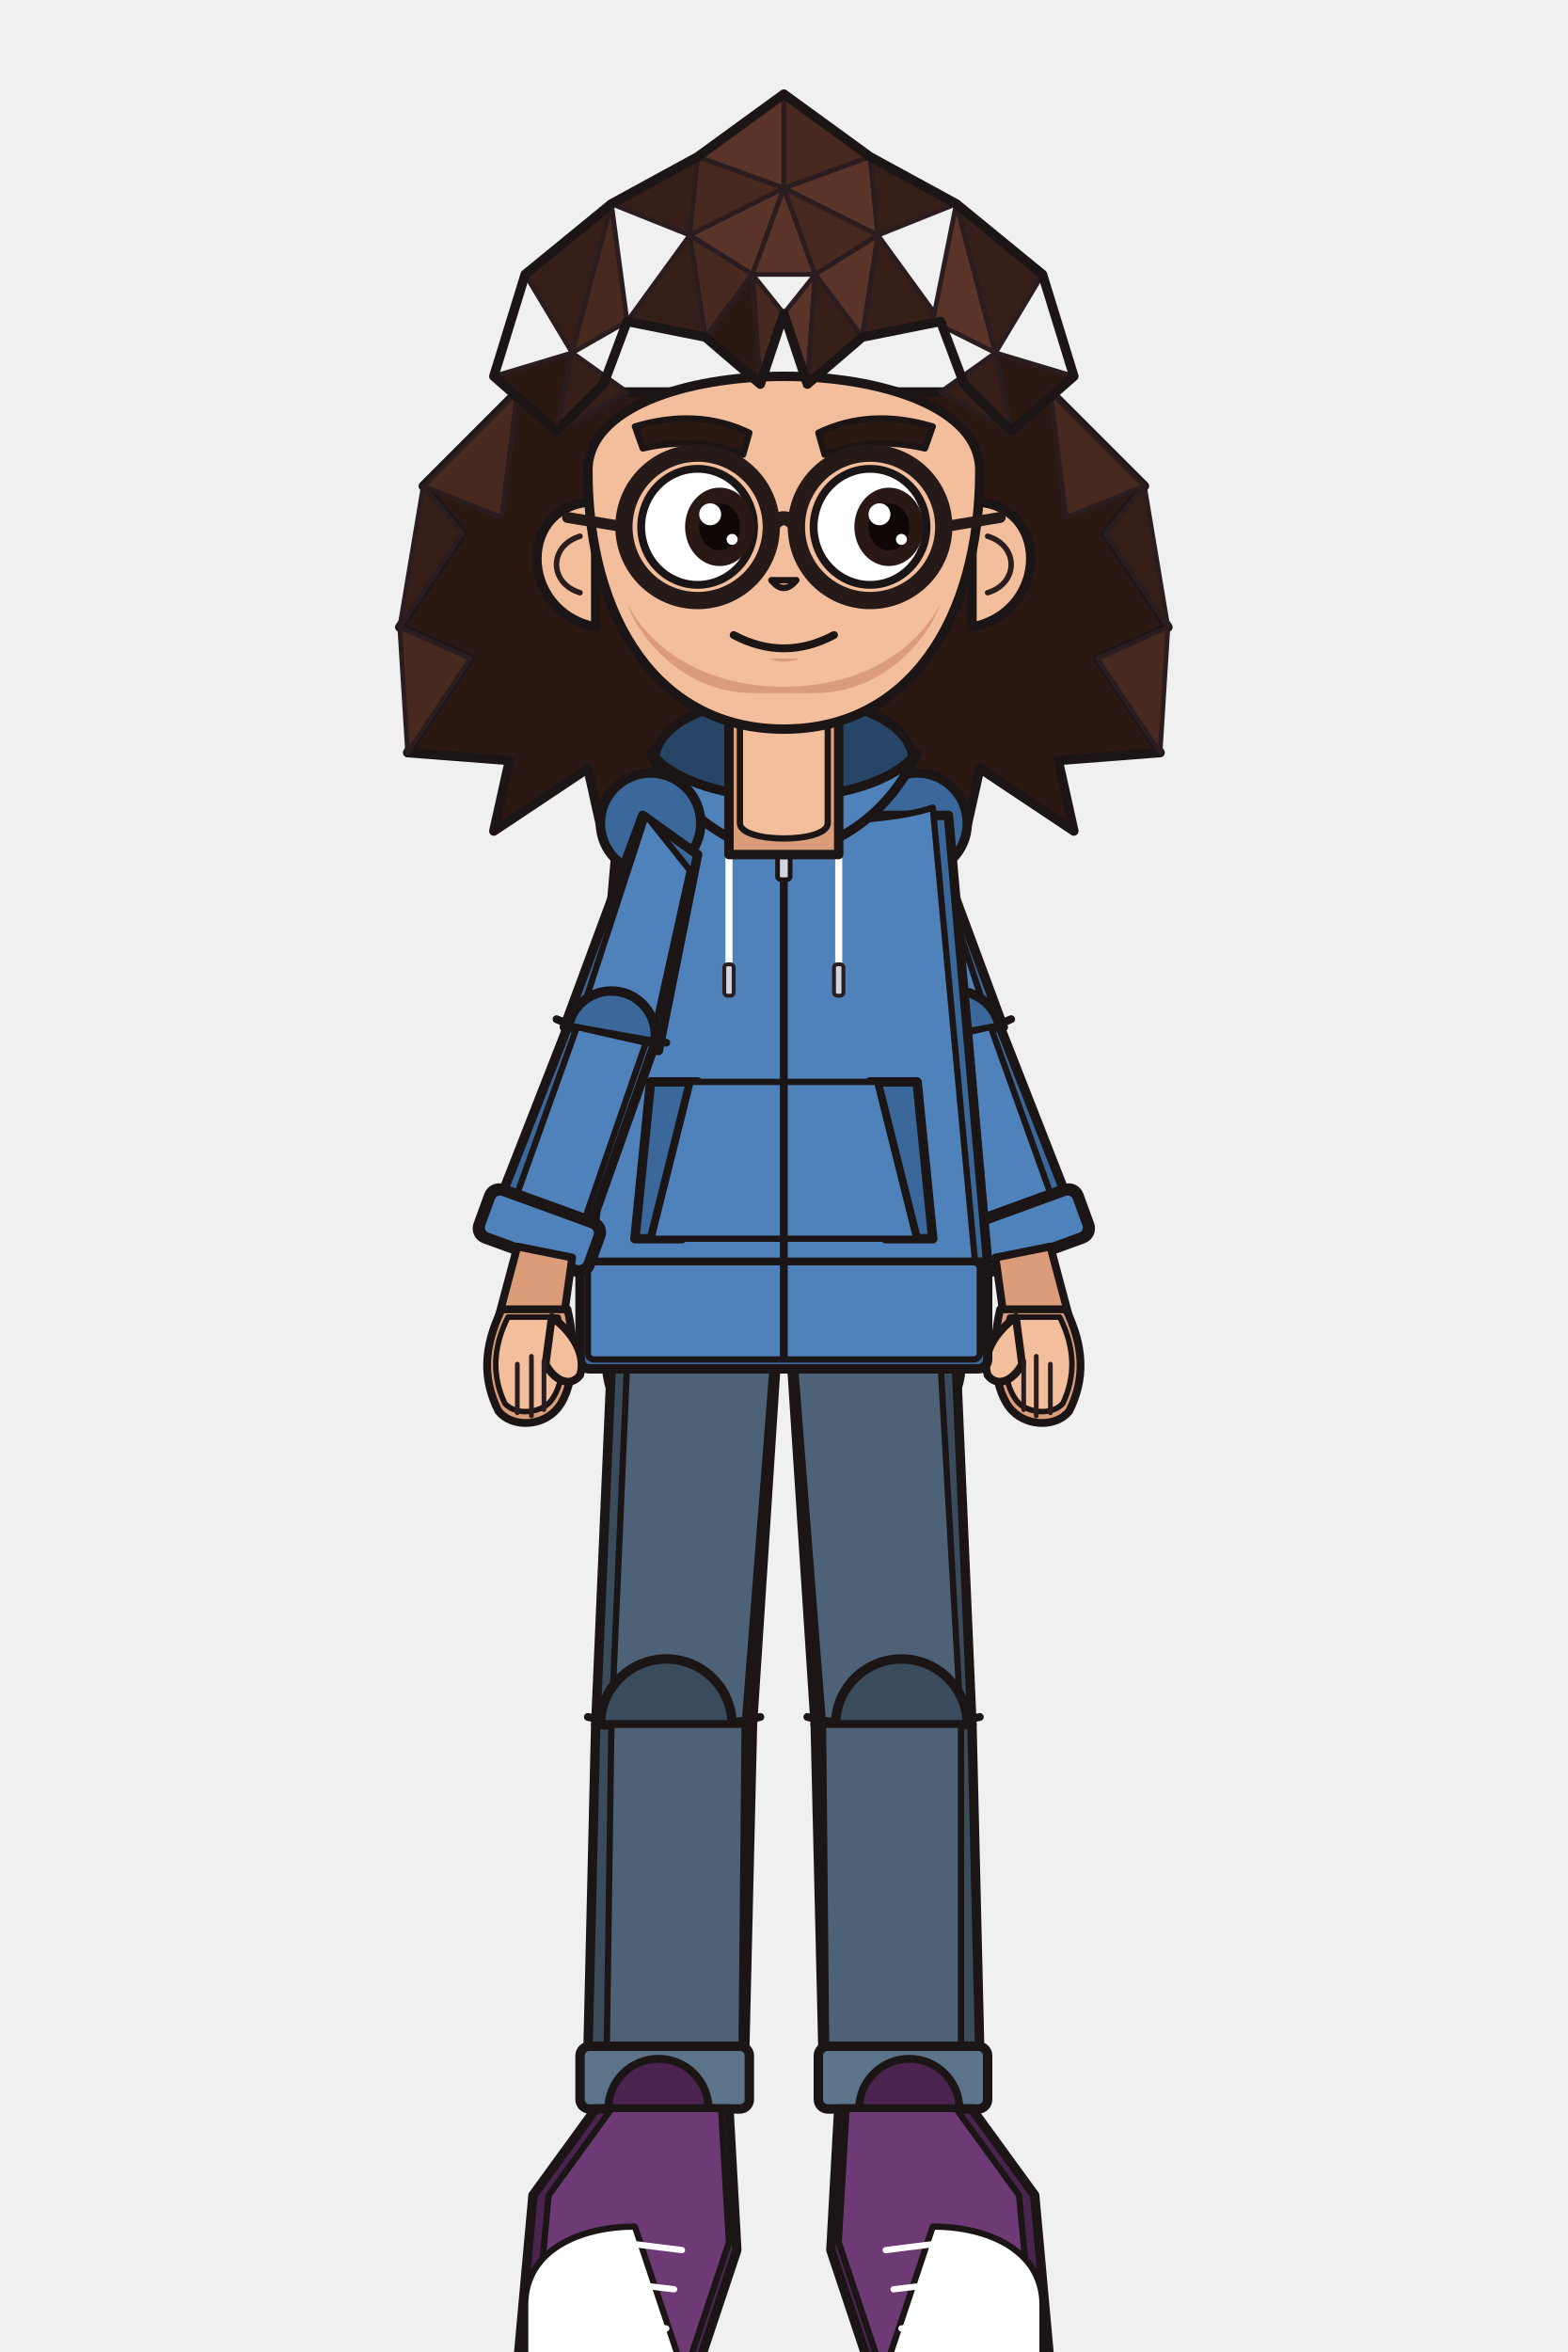
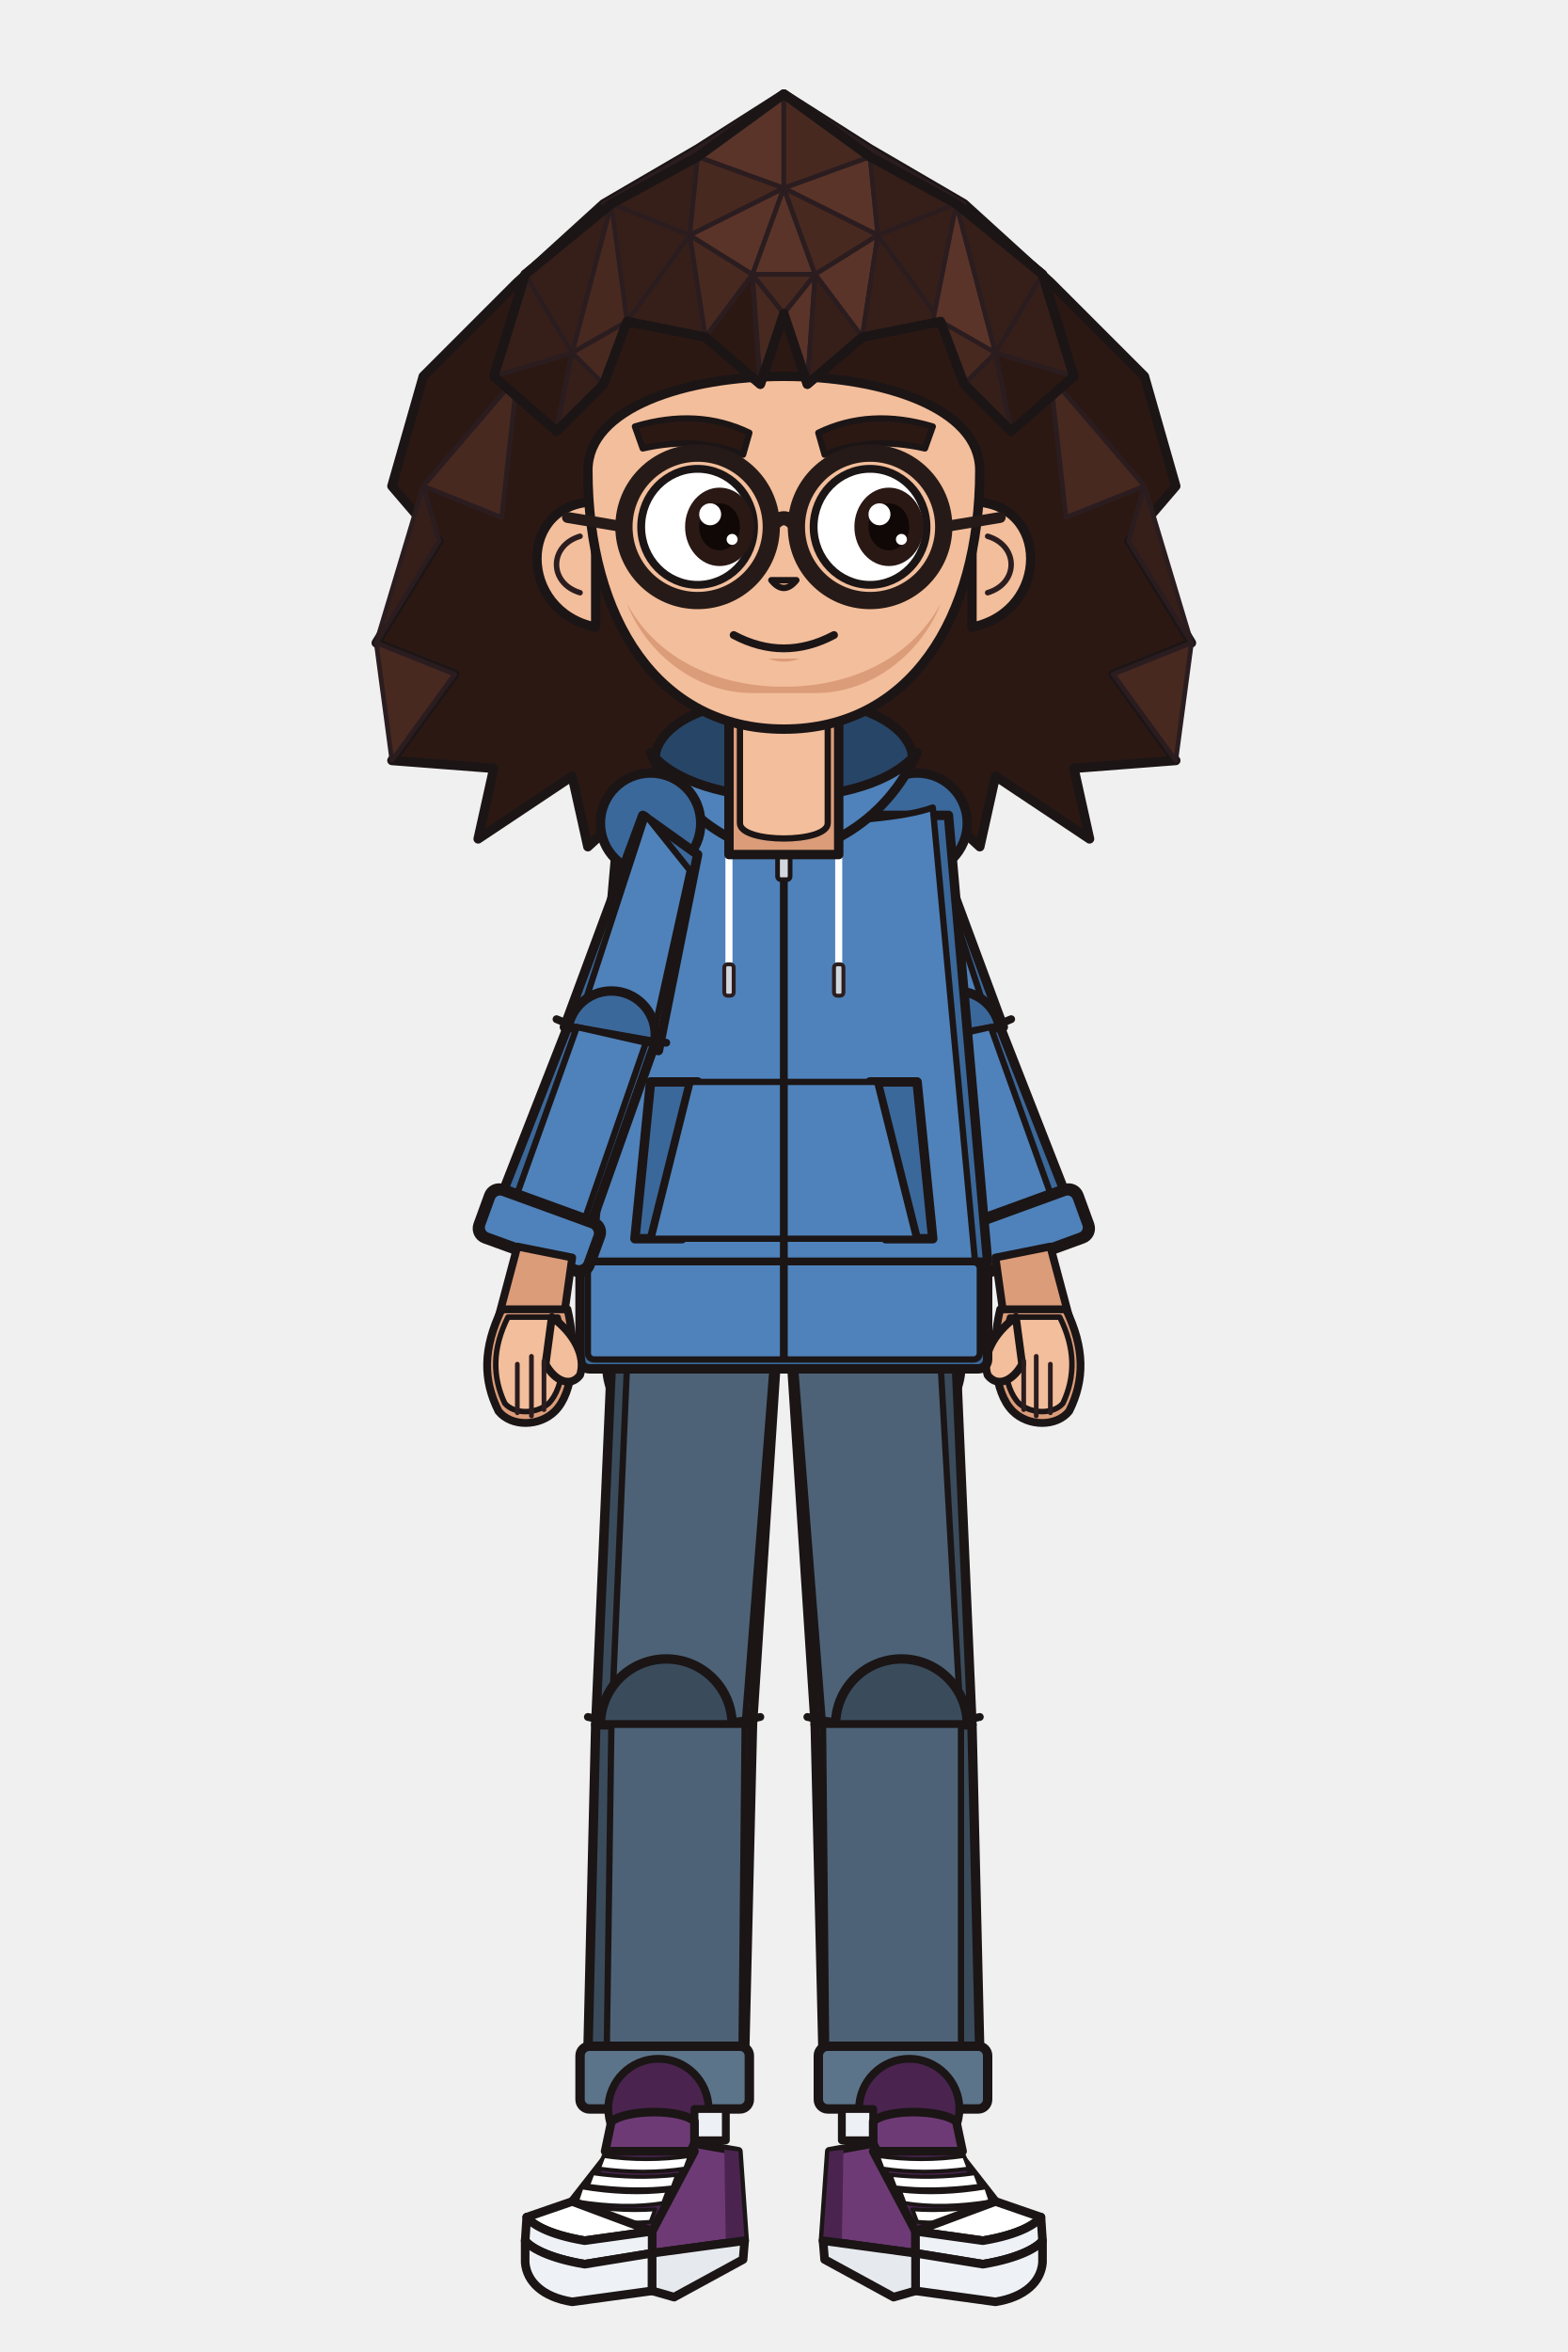
<svg xmlns="http://www.w3.org/2000/svg" viewBox="0 0 1000 1500" width="1000" height="1500">
  <rect width="1000" height="1500" fill="none" />
  <g id="character_root">
    <g id="fk_head_back" transform="rotate(0.0, 500, 500)">
      <g id="layer_head_back">
-         <path fill="#2c1813" stroke="#1b1516" stroke-width="6" stroke-linecap="round" stroke-linejoin="round" d="M330 250 L270 310 L295 340 L255 400 L300 420 L260 480 L325 485 L315 530 L375 490 L385 535 L440 480 L500 505 L560 480 L615 535 L625 490 L685 530 L675 485 L740 480 L700 420 L745 400 L705 340 L730 310 L670 250 Z" />
-         <polygon points="330,250 270,310 320,330" fill="#482920" stroke="#2b1d1f" stroke-width="3" stroke-linejoin="round" />
-         <polygon points="270,310 295,340 255,400" fill="#361f19" stroke="#2b1d1f" stroke-width="3" stroke-linejoin="round" />
-         <polygon points="255,400 300,420 260,480" fill="#482920" stroke="#2b1d1f" stroke-width="3" stroke-linejoin="round" />
-         <polygon points="670,250 730,310 680,330" fill="#482920" stroke="#2b1d1f" stroke-width="3" stroke-linejoin="round" />
-         <polygon points="730,310 705,340 745,400" fill="#361f19" stroke="#2b1d1f" stroke-width="3" stroke-linejoin="round" />
-         <polygon points="745,400 700,420 740,480" fill="#482920" stroke="#2b1d1f" stroke-width="3" stroke-linejoin="round" />
+         <path fill="#2c1813" stroke="#1b1516" stroke-width="6" stroke-linecap="round" stroke-linejoin="round" d="M500 60 L445 95 L385 130 L330 180 L270 240 L250 310 L280 345 L240 410 L290 430 L250 485 L315 490 L305 535 L365 495 L375 540 L435 485 L500 510 L565 485 L625 540 L635 495 L695 535 L685 490 L750 485 L710 430 L760 410 L720 345 L750 310 L730 240 L670 180 L615 130 L555 95 Z" />
+         <polygon points="330,240 270,310 320,330" fill="#482920" stroke="#2b1d1f" stroke-width="3" stroke-linejoin="round" />
+         <polygon points="270,310 280,345 240,410" fill="#361f19" stroke="#2b1d1f" stroke-width="3" stroke-linejoin="round" />
+         <polygon points="240,410 290,430 250,485" fill="#482920" stroke="#2b1d1f" stroke-width="3" stroke-linejoin="round" />
+         <polygon points="670,240 730,310 680,330" fill="#482920" stroke="#2b1d1f" stroke-width="3" stroke-linejoin="round" />
+         <polygon points="730,310 720,345 760,410" fill="#361f19" stroke="#2b1d1f" stroke-width="3" stroke-linejoin="round" />
+         <polygon points="760,410 710,430 750,485" fill="#482920" stroke="#2b1d1f" stroke-width="3" stroke-linejoin="round" />
+         <polygon points="500,60 445,95 500,150" fill="#482920" stroke="#2b1d1f" stroke-width="3" stroke-linejoin="round" />
+         <polygon points="500,60 500,150 555,95" fill="#5b3429" stroke="#2b1d1f" stroke-width="3" stroke-linejoin="round" />
+         <polygon points="445,95 385,130 440,175" fill="#361f19" stroke="#2b1d1f" stroke-width="3" stroke-linejoin="round" />
+         <polygon points="445,95 440,175 500,150" fill="#482920" stroke="#2b1d1f" stroke-width="3" stroke-linejoin="round" />
+         <polygon points="555,95 500,150 560,175" fill="#482920" stroke="#2b1d1f" stroke-width="3" stroke-linejoin="round" />
+         <polygon points="555,95 615,130 560,175" fill="#361f19" stroke="#2b1d1f" stroke-width="3" stroke-linejoin="round" />
      </g>
    </g>
    <g id="fk_leg_r" transform="rotate(0.0, 565, 870)">
      <g id="layer_leg_upper_right">
        <circle cx="565" cy="870" r="48" fill="#3a4c5c" stroke="#1b1516" stroke-width="6" />
        <path fill="#3a4c5c" stroke="#1b1516" stroke-width="6" stroke-linecap="round" stroke-linejoin="round" d="M505 870 L520 1100 L620 1100 L610 870 Z" />
        <path fill="#4d6276" stroke="#1b1516" stroke-width="4" stroke-linecap="round" stroke-linejoin="round" d="M507 870 L525 1100 L613 1100 L600 870 Z" />
        <path fill="#3a4c5c" stroke="#1b1516" stroke-width="5" stroke-linecap="round" d="M515 1095 Q570 1108 625 1095" />
      </g>
      <g id="fk_leg_lower_r" transform="rotate(0.0, 575, 1100)">
        <g id="layer_leg_lower_right">
          <circle cx="575" cy="1100" r="42" fill="#3a4c5c" stroke="#1b1516" stroke-width="6" />
          <path fill="#3a4c5c" stroke="#1b1516" stroke-width="6" stroke-linecap="round" stroke-linejoin="round" d="M520 1100 L525 1310 L625 1310 L620 1100 Z" />
          <path fill="#4d6276" stroke="#1b1516" stroke-width="4" stroke-linecap="round" stroke-linejoin="round" d="M525 1100 L527 1310 L613 1310 L613 1100 Z" />
          <rect x="522" y="1305" width="108" height="40" rx="6" fill="#5c7489" stroke="#1b1516" stroke-width="6" />
        </g>
        <g id="fk_shoe_r" transform="rotate(0.0, 580, 1345)">
          <g id="layer_shoe_right">
            <circle cx="580" cy="1345" r="32" fill="#4a244f" stroke="#1b1516" stroke-width="5" />
-             <path fill="#4a244f" stroke="#1b1516" stroke-width="6" stroke-linecap="round" stroke-linejoin="round" d="M660 1400 L620 1345 L535 1345 L530 1435 L555 1510 L670 1510 Z" />
-             <path fill="#6e3a75" stroke="#1b1516" stroke-width="4" stroke-linecap="round" stroke-linejoin="round" d="M650 1400 L610 1345 L540 1345 L535 1430 L560 1505 L660 1505 Z" />
-             <path fill="#ffffff" stroke="#1b1516" stroke-width="4" stroke-linecap="round" stroke-linejoin="round" d="M665 1510 L665 1470 C665 1435 630 1420 595 1420 L565 1510 Z" />
-             <line x1="605" y1="1430" x2="565" y2="1435" stroke="#ffffff" stroke-width="4" stroke-linecap="round" />
-             <line x1="612" y1="1455" x2="570" y2="1460" stroke="#ffffff" stroke-width="4" stroke-linecap="round" />
-             <line x1="622" y1="1480" x2="575" y2="1485" stroke="#ffffff" stroke-width="4" stroke-linecap="round" />
-             <path fill="#eef1f5" stroke="#1b1516" stroke-width="6" stroke-linecap="round" stroke-linejoin="round" d="M675 1505 L550 1505 C540 1505 535 1520 540 1540 L675 1540 C685 1540 685 1505 675 1505 Z" />
+             <path fill="#edf0f5" stroke="#1b1516" stroke-width="5" stroke-linecap="round" stroke-linejoin="round" d="M557 1345 L537 1345 L537 1365 L557 1365 Z" />
+             <path fill="#6e3a75" stroke="#1b1516" stroke-width="5.5" stroke-linecap="round" stroke-linejoin="round" d="M610 1353 C600 1345 565 1345 557 1353 L557 1372 L614 1372 Z" />
+             <path fill="#6e3a75" stroke="#1b1516" stroke-width="5.5" stroke-linecap="round" stroke-linejoin="round" d="M557 1367 L529 1372 L525 1429 L584 1437 L584 1423 Z" />
+             <path fill="#4a244f" d="M538 1371 L529 1372 L525 1429 L537 1432 Z" />
+             <path fill="#4a244f" stroke="#1b1516" stroke-width="5.5" stroke-linecap="round" stroke-linejoin="round" d="M610 1372 L557 1372 L584 1423 L635 1404 Z" />
+             <path fill="#ffffff" stroke="#1b1516" stroke-width="2.5" stroke-linejoin="round" d="M615 1375 Q588 1379 560 1375 L563 1383 Q589 1387 618 1383 Z" />
+             <path fill="#ffffff" stroke="#1b1516" stroke-width="2.5" stroke-linejoin="round" d="M622 1386 Q594 1390 568 1387 L571 1395 Q595 1398 625 1394 Z" />
+             <path fill="#ffffff" stroke="#1b1516" stroke-width="2.5" stroke-linejoin="round" d="M629 1395 Q600 1400 574 1397 L577 1405 Q601 1409 632 1404 Z" />
+             <path fill="#ffffff" stroke="#1b1516" stroke-width="2.5" stroke-linejoin="round" d="M636 1405 Q608 1411 582 1409 L585 1417 Q609 1419 639 1413 Z" />
+             <path fill="#ffffff" stroke="#1b1516" stroke-width="5.5" stroke-linecap="round" stroke-linejoin="round" d="M635 1404 L584 1423 L627 1429 C651 1425 661 1418 664 1414 Z" />
+             <path fill="#eef2f6" stroke="#1b1516" stroke-width="5.5" stroke-linecap="round" stroke-linejoin="round" d="M664 1414 C661 1418 651 1425 627 1429 L584 1423 L584 1437 L627 1444 C651 1440 662 1433 665 1429 Z" />
+             <path fill="#eef1f5" stroke="#1b1516" stroke-width="5.5" stroke-linecap="round" stroke-linejoin="round" d="M665 1429 C662 1433 651 1440 627 1444 L584 1437 L584 1461 L635 1468 C654 1465 664 1455 665 1443 Z" />
+             <path fill="#e6eaef" stroke="#1b1516" stroke-width="5.5" stroke-linecap="round" stroke-linejoin="round" d="M584 1437 L525 1429 L526 1441 L570 1465 L584 1461 Z" />
+             <line x1="584" y1="1437" x2="584" y2="1461" stroke="#1b1516" stroke-width="4.5" stroke-linecap="round" />
          </g>
        </g>
      </g>
    </g>
    <g id="fk_leg_l" transform="rotate(0.0, 435, 870)">
      <g id="layer_leg_upper_left">
        <circle cx="435" cy="870" r="48" fill="#3a4c5c" stroke="#1b1516" stroke-width="6" />
        <path fill="#3a4c5c" stroke="#1b1516" stroke-width="6" stroke-linecap="round" stroke-linejoin="round" d="M390 870 L380 1100 L480 1100 L495 870 Z" />
        <path fill="#4d6276" stroke="#1b1516" stroke-width="4" stroke-linecap="round" stroke-linejoin="round" d="M400 870 L390 1100 L475 1100 L493 870 Z" />
        <path fill="#3a4c5c" stroke="#1b1516" stroke-width="5" stroke-linecap="round" d="M375 1095 Q430 1108 485 1095" />
      </g>
      <g id="fk_leg_lower_l" transform="rotate(0.0, 425, 1100)">
        <g id="layer_leg_lower_left">
          <circle cx="425" cy="1100" r="42" fill="#3a4c5c" stroke="#1b1516" stroke-width="6" />
          <path fill="#3a4c5c" stroke="#1b1516" stroke-width="6" stroke-linecap="round" stroke-linejoin="round" d="M380 1100 L375 1310 L475 1310 L480 1100 Z" />
          <path fill="#4d6276" stroke="#1b1516" stroke-width="4" stroke-linecap="round" stroke-linejoin="round" d="M390 1100 L387 1310 L473 1310 L475 1100 Z" />
          <rect x="370" y="1305" width="108" height="40" rx="6" fill="#5c7489" stroke="#1b1516" stroke-width="6" />
        </g>
        <g id="fk_shoe_l" transform="rotate(0.0, 420, 1345)">
          <g id="layer_shoe_left">
            <circle cx="420" cy="1345" r="32" fill="#4a244f" stroke="#1b1516" stroke-width="5" />
-             <path fill="#4a244f" stroke="#1b1516" stroke-width="6" stroke-linecap="round" stroke-linejoin="round" d="M340 1400 L380 1345 L465 1345 L470 1435 L445 1510 L330 1510 Z" />
-             <path fill="#6e3a75" stroke="#1b1516" stroke-width="4" stroke-linecap="round" stroke-linejoin="round" d="M350 1400 L390 1345 L460 1345 L465 1430 L440 1505 L340 1505 Z" />
-             <path fill="#ffffff" stroke="#1b1516" stroke-width="4" stroke-linecap="round" stroke-linejoin="round" d="M335 1510 L335 1470 C335 1435 370 1420 405 1420 L435 1510 Z" />
-             <line x1="395" y1="1430" x2="435" y2="1435" stroke="#ffffff" stroke-width="4" stroke-linecap="round" />
-             <line x1="388" y1="1455" x2="430" y2="1460" stroke="#ffffff" stroke-width="4" stroke-linecap="round" />
-             <line x1="378" y1="1480" x2="425" y2="1485" stroke="#ffffff" stroke-width="4" stroke-linecap="round" />
-             <path fill="#eef1f5" stroke="#1b1516" stroke-width="6" stroke-linecap="round" stroke-linejoin="round" d="M325 1505 L450 1505 C460 1505 465 1520 460 1540 L325 1540 C315 1540 315 1505 325 1505 Z" />
+             <path fill="#edf0f5" stroke="#1b1516" stroke-width="5" stroke-linecap="round" stroke-linejoin="round" d="M443 1345 L463 1345 L463 1365 L443 1365 Z" />
+             <path fill="#6e3a75" stroke="#1b1516" stroke-width="5.5" stroke-linecap="round" stroke-linejoin="round" d="M390 1353 C400 1345 435 1345 443 1353 L443 1372 L386 1372 Z" />
+             <path fill="#6e3a75" stroke="#1b1516" stroke-width="5.5" stroke-linecap="round" stroke-linejoin="round" d="M443 1367 L471 1372 L475 1429 L416 1437 L416 1423 Z" />
+             <path fill="#4a244f" d="M462 1371 L471 1372 L475 1429 L463 1432 Z" />
+             <path fill="#4a244f" stroke="#1b1516" stroke-width="5.5" stroke-linecap="round" stroke-linejoin="round" d="M390 1372 L443 1372 L416 1423 L365 1404 Z" />
+             <path fill="#ffffff" stroke="#1b1516" stroke-width="2.5" stroke-linejoin="round" d="M385 1375 Q412 1379 440 1375 L437 1383 Q411 1387 382 1383 Z" />
+             <path fill="#ffffff" stroke="#1b1516" stroke-width="2.5" stroke-linejoin="round" d="M378 1386 Q406 1390 432 1387 L429 1395 Q405 1398 375 1394 Z" />
+             <path fill="#ffffff" stroke="#1b1516" stroke-width="2.5" stroke-linejoin="round" d="M371 1395 Q400 1400 426 1397 L423 1405 Q399 1409 368 1404 Z" />
+             <path fill="#ffffff" stroke="#1b1516" stroke-width="2.5" stroke-linejoin="round" d="M364 1405 Q392 1411 418 1409 L415 1417 Q391 1419 361 1413 Z" />
+             <path fill="#ffffff" stroke="#1b1516" stroke-width="5.5" stroke-linecap="round" stroke-linejoin="round" d="M365 1404 L416 1423 L373 1429 C349 1425 339 1418 336 1414 Z" />
+             <path fill="#eef2f6" stroke="#1b1516" stroke-width="5.5" stroke-linecap="round" stroke-linejoin="round" d="M336 1414 C339 1418 349 1425 373 1429 L416 1423 L416 1437 L373 1444 C349 1440 338 1433 335 1429 Z" />
+             <path fill="#eef1f5" stroke="#1b1516" stroke-width="5.5" stroke-linecap="round" stroke-linejoin="round" d="M335 1429 C338 1433 349 1440 373 1444 L416 1437 L416 1461 L365 1468 C346 1465 336 1455 335 1443 Z" />
+             <path fill="#e6eaef" stroke="#1b1516" stroke-width="5.5" stroke-linecap="round" stroke-linejoin="round" d="M416 1437 L475 1429 L474 1441 L430 1465 L416 1461 Z" />
+             <line x1="416" y1="1437" x2="416" y2="1461" stroke="#1b1516" stroke-width="4.5" stroke-linecap="round" />
          </g>
        </g>
      </g>
    </g>
    <g id="fk_arm_r" transform="rotate(0.0, 585, 525)">
      <g id="layer_arm_upper_right">
        <circle cx="585" cy="525" r="32" fill="#3b689a" stroke="#1b1516" stroke-width="6" />
        <path fill="#3b689a" stroke="#1b1516" stroke-width="6" stroke-linecap="round" stroke-linejoin="round" d="M590 520 L640 655 L580 670 L555 545 Z" />
        <path fill="#4f82ba" stroke="#1b1516" stroke-width="4" stroke-linecap="round" stroke-linejoin="round" d="M588 520 L632 655 L585 668 L560 555 Z" />
        <path fill="#3b689a" stroke="#1b1516" stroke-width="5" stroke-linecap="round" d="M645 650 Q610 665 575 665" />
      </g>
      <g id="fk_arm_lower_r" transform="rotate(0.0, 610, 660)">
        <g id="layer_arm_lower_right">
          <circle cx="610" cy="660" r="28" fill="#3b689a" stroke="#1b1516" stroke-width="6" />
          <path fill="#3b689a" stroke="#1b1516" stroke-width="6" stroke-linecap="round" stroke-linejoin="round" d="M638 655 L685 775 L628 795 L582 665 Z" />
          <path fill="#4f82ba" stroke="#1b1516" stroke-width="4" stroke-linecap="round" stroke-linejoin="round" d="M632 655 L675 775 L632 792 L588 665 Z" />
          <g transform="rotate(-20, 655, 785)">
            <rect x="618" y="768" width="76" height="34" rx="7" fill="#3b689a" stroke="#1b1516" stroke-width="6" />
            <rect x="621" y="771" width="70" height="28" rx="5" fill="#4f82ba" stroke="#1b1516" stroke-width="3" />
          </g>
          <g id="boy_hand_r">
            <path fill="#db9c79" stroke="#1b1516" stroke-width="5" stroke-linecap="round" stroke-linejoin="round" d="M670 795 L682 840 L642 852 L635 802 Z" />
            <path fill="#db9c79" stroke="#1b1516" stroke-width="5" stroke-linecap="round" stroke-linejoin="round" d="M680 835 C692 860 692 880 682 900 C674 910 656 910 646 900 C634 888 632 860 638 835 Z" />
            <path fill="#f3be9b" stroke="#1b1516" stroke-width="3.5" stroke-linecap="round" stroke-linejoin="round" d="M676 840 C686 860 686 878 678 895 C672 902 658 902 650 895 C640 885 638 860 644 840 Z" />
            <path fill="#f3be9b" stroke="#1b1516" stroke-width="5" stroke-linecap="round" stroke-linejoin="round" d="M648 840 C634 850 626 865 630 877 C636 885 646 881 652 870 Z" />
            <line x1="670" y1="901" x2="670" y2="870" stroke="#2b1d1f" stroke-width="3" stroke-linecap="round" />
            <line x1="661" y1="903" x2="661" y2="865" stroke="#2b1d1f" stroke-width="3" stroke-linecap="round" />
            <line x1="653" y1="899" x2="653" y2="868" stroke="#2b1d1f" stroke-width="3" stroke-linecap="round" />
          </g>
        </g>
      </g>
    </g>
    <g id="layer_torso">
      <path fill="#274567" stroke="#1b1516" stroke-width="6" stroke-linecap="round" stroke-linejoin="round" d="M420 475 C440 435 560 435 580 475 C605 525 395 525 420 475 Z" />
      <path fill="#3b689a" stroke="#1b1516" stroke-width="6" stroke-linecap="round" stroke-linejoin="round" d="M395 520 L370 805 L630 805 L605 520 Z" />
      <path fill="#4f82ba" stroke="#1b1516" stroke-width="4" stroke-linecap="round" stroke-linejoin="round" d="M405 515 C440 528 560 528 595 515 L622 805 L378 805 Z" />
      <rect x="370" y="805" width="260" height="68" rx="6" fill="#3b689a" stroke="#1b1516" stroke-width="6" />
      <rect x="375" y="805" width="250" height="62" rx="4" fill="#4f82ba" stroke="#1b1516" stroke-width="4" />
      <path fill="#3b689a" stroke="#1b1516" stroke-width="6" stroke-linecap="round" stroke-linejoin="round" d="M415 690 L445 690 L435 790 L405 790 Z" />
      <path fill="#3b689a" stroke="#1b1516" stroke-width="6" stroke-linecap="round" stroke-linejoin="round" d="M585 690 L555 690 L565 790 L595 790 Z" />
      <path fill="#4f82ba" stroke="#1b1516" stroke-width="4" stroke-linecap="round" stroke-linejoin="round" d="M440 690 L560 690 L585 790 L415 790 Z" />
      <line x1="415" y1="790" x2="440" y2="690" stroke="#1b1516" stroke-width="5" stroke-linecap="round" />
      <line x1="585" y1="790" x2="560" y2="690" stroke="#1b1516" stroke-width="5" stroke-linecap="round" />
      <line x1="500" y1="535" x2="500" y2="865" stroke="#1b1516" stroke-width="5" stroke-linecap="round" />
      <rect x="496" y="545" width="8" height="16" rx="2" fill="#d2d7de" stroke="#1b1516" stroke-width="3" />
      <path fill="#4f82ba" stroke="#1b1516" stroke-width="6" stroke-linecap="round" stroke-linejoin="round" d="M415 480 C440 535 490 545 500 545 C510 545 560 535 585 480 C555 518 445 518 415 480 Z" />
      <path fill="none" stroke="#ffffff" stroke-width="4.5" stroke-linecap="round" d="M465 535 L465 615" />
      <rect x="462" y="615" width="6" height="20" rx="2" fill="#d2d7de" stroke="#2b1d1f" stroke-width="2.5" />
      <path fill="none" stroke="#ffffff" stroke-width="4.5" stroke-linecap="round" d="M535 535 L535 615" />
      <rect x="532" y="615" width="6" height="20" rx="2" fill="#d2d7de" stroke="#2b1d1f" stroke-width="2.5" />
    </g>
    <g id="fk_head_base" transform="rotate(0.0, 500, 500)">
      <g id="layer_head_base">
        <path fill="#db9c79" stroke="#1b1516" stroke-width="6" stroke-linecap="round" stroke-linejoin="round" d="M465 440 L465 545 L535 545 L535 440 Z" />
        <path fill="#f3be9b" stroke="#1b1516" stroke-width="4" stroke-linecap="round" stroke-linejoin="round" d="M472 440 L472 525 C472 538 528 538 528 525 L528 440 Z" />
        <path fill="#f3be9b" stroke="#1b1516" stroke-width="6" stroke-linecap="round" stroke-linejoin="round" d="M380 320 C330 320 330 390 380 400 Z" />
        <path fill="none" stroke="#2b1d1f" stroke-width="3.5" stroke-linecap="round" d="M370 342 C350 348 350 372 370 378" />
        <path fill="#f3be9b" stroke="#1b1516" stroke-width="6" stroke-linecap="round" stroke-linejoin="round" d="M620 320 C670 320 670 390 620 400 Z" />
        <path fill="none" stroke="#2b1d1f" stroke-width="3.5" stroke-linecap="round" d="M630 342 C650 348 650 372 630 378" />
        <path fill="#f3be9b" stroke="#1b1516" stroke-width="6" stroke-linecap="round" stroke-linejoin="round" d="M375 300 C375 220 625 220 625 300 C625 395 580 465 500 465 C420 465 375 395 375 300 Z" />
        <path fill="#db9c79" d="M480 442 C440 442 410 412 400 385 C420 422 460 438 500 438 C540 438 580 422 600 385 C590 412 560 442 520 442 Z" />
        <path fill="#2c1813" stroke="#1b1516" stroke-width="4" stroke-linecap="round" stroke-linejoin="round" d="M405 272 Q445 260 478 276 L474 290 Q445 278 410 286 Z" />
        <path fill="#2c1813" stroke="#1b1516" stroke-width="4" stroke-linecap="round" stroke-linejoin="round" d="M595 272 Q555 260 522 276 L526 290 Q555 278 590 286 Z" />
        <path fill="#db9c79" stroke="#1b1516" stroke-width="4" stroke-linecap="round" stroke-linejoin="round" d="M492 370 Q500 380 508 370 Z" />
        <circle cx="445" cy="336" r="47" fill="none" stroke="#251a17" stroke-width="11" />
        <circle cx="555" cy="336" r="47" fill="none" stroke="#251a17" stroke-width="11" />
        <path fill="none" stroke="#251a17" stroke-width="9" stroke-linecap="round" d="M492 336 Q500 325 508 336" />
        <line x1="398" y1="336" x2="362" y2="330" stroke="#251a17" stroke-width="7" stroke-linecap="round" />
        <line x1="602" y1="336" x2="638" y2="330" stroke="#251a17" stroke-width="7" stroke-linecap="round" />
+         <path fill="#361f19" stroke="#1b1516" stroke-width="6" stroke-linecap="round" stroke-linejoin="round" d="M500 60 L445 100 L390 130 L335 175 L315 240 L355 275 L385 245 L400 205 L450 215 L485 245 L500 200 L515 245 L550 215 L600 205 L615 245 L645 275 L685 240 L665 175 L610 130 L555 100 Z" />
        <polygon points="500,60 445,100 500,120" fill="#5b3429" stroke="#2b1d1f" stroke-width="3" stroke-linejoin="round" />
        <polygon points="500,60 500,120 555,100" fill="#482920" stroke="#2b1d1f" stroke-width="3" stroke-linejoin="round" />
        <polygon points="445,100 390,130 440,150" fill="#361f19" stroke="#2b1d1f" stroke-width="3" stroke-linejoin="round" />
        <polygon points="445,100 440,150 500,120" fill="#482920" stroke="#2b1d1f" stroke-width="3" stroke-linejoin="round" />
        <polygon points="555,100 500,120 560,150" fill="#5b3429" stroke="#2b1d1f" stroke-width="3" stroke-linejoin="round" />
        <polygon points="555,100 610,130 560,150" fill="#361f19" stroke="#2b1d1f" stroke-width="3" stroke-linejoin="round" />
        <polygon points="440,150 400,205 450,215" fill="#361f19" stroke="#2b1d1f" stroke-width="3" stroke-linejoin="round" />
        <polygon points="440,150 450,215 480,175" fill="#482920" stroke="#2b1d1f" stroke-width="3" stroke-linejoin="round" />
        <polygon points="500,120 440,150 480,175" fill="#5b3429" stroke="#2b1d1f" stroke-width="3" stroke-linejoin="round" />
        <polygon points="500,120 480,175 520,175" fill="#5b3429" stroke="#2b1d1f" stroke-width="3" stroke-linejoin="round" />
        <polygon points="500,120 520,175 560,150" fill="#482920" stroke="#2b1d1f" stroke-width="3" stroke-linejoin="round" />
        <polygon points="560,150 520,175 550,215" fill="#5b3429" stroke="#2b1d1f" stroke-width="3" stroke-linejoin="round" />
        <polygon points="560,150 550,215 600,205" fill="#361f19" stroke="#2b1d1f" stroke-width="3" stroke-linejoin="round" />
        <polygon points="480,175 450,215 485,245" fill="#2c1813" stroke="#2b1d1f" stroke-width="3" stroke-linejoin="round" />
        <polygon points="480,175 485,245 500,200" fill="#482920" stroke="#2b1d1f" stroke-width="3" stroke-linejoin="round" />
+         <polygon points="480,175 520,175 500,200" fill="#482920" stroke="#2b1d1f" stroke-width="3" stroke-linejoin="round" />
        <polygon points="520,175 500,200 515,245" fill="#5b3429" stroke="#2b1d1f" stroke-width="3" stroke-linejoin="round" />
        <polygon points="520,175 515,245 550,215" fill="#361f19" stroke="#2b1d1f" stroke-width="3" stroke-linejoin="round" />
        <polygon points="390,130 335,175 365,225" fill="#361f19" stroke="#2b1d1f" stroke-width="3" stroke-linejoin="round" />
        <polygon points="390,130 365,225 400,205" fill="#482920" stroke="#2b1d1f" stroke-width="3" stroke-linejoin="round" />
        <polygon points="365,225 315,240 355,275" fill="#2c1813" stroke="#2b1d1f" stroke-width="3" stroke-linejoin="round" />
-         <polygon points="365,225 355,275 400,250" fill="#361f19" stroke="#2b1d1f" stroke-width="3" stroke-linejoin="round" />
+         <polygon points="365,225 355,275 385,245" fill="#361f19" stroke="#2b1d1f" stroke-width="3" stroke-linejoin="round" />
+         <polygon points="365,225 385,245 400,205" fill="#482920" stroke="#2b1d1f" stroke-width="3" stroke-linejoin="round" />
        <polygon points="610,130 595,205 635,225" fill="#5b3429" stroke="#2b1d1f" stroke-width="3" stroke-linejoin="round" />
        <polygon points="610,130 635,225 665,175" fill="#361f19" stroke="#2b1d1f" stroke-width="3" stroke-linejoin="round" />
-         <polygon points="635,225 600,250 645,275" fill="#361f19" stroke="#2b1d1f" stroke-width="3" stroke-linejoin="round" />
+         <polygon points="635,225 615,245 645,275" fill="#361f19" stroke="#2b1d1f" stroke-width="3" stroke-linejoin="round" />
+         <polygon points="635,225 600,205 615,245" fill="#482920" stroke="#2b1d1f" stroke-width="3" stroke-linejoin="round" />
        <polygon points="635,225 645,275 685,240" fill="#2c1813" stroke="#2b1d1f" stroke-width="3" stroke-linejoin="round" />
        <path fill="none" stroke="#1b1516" stroke-width="6" stroke-linecap="round" stroke-linejoin="round" d="M500 60 L445 100 L390 130 L335 175 L315 240 L355 275 L385 245 L400 205 L450 215 L485 245 L500 200 L515 245 L550 215 L600 205 L615 245 L645 275 L685 240 L665 175 L610 130 L555 100 Z" />
      </g>
      <g id="layer_eyes_look_right">
        <ellipse cx="445" cy="336" rx="36" ry="37" fill="#ffffff" stroke="#1b1516" stroke-width="5" />
        <ellipse cx="459" cy="336" rx="22" ry="25" fill="#2a1814" />
        <ellipse cx="459" cy="336" rx="13" ry="15" fill="#100806" />
        <circle cx="453" cy="328" r="7" fill="#ffffff" />
        <circle cx="467" cy="344" r="3.5" fill="#ffffff" />
        <ellipse cx="555" cy="336" rx="36" ry="37" fill="#ffffff" stroke="#1b1516" stroke-width="5" />
        <ellipse cx="567" cy="336" rx="22" ry="25" fill="#2a1814" />
        <ellipse cx="567" cy="336" rx="13" ry="15" fill="#100806" />
        <circle cx="561" cy="328" r="7" fill="#ffffff" />
        <circle cx="575" cy="344" r="3.5" fill="#ffffff" />
      </g>
      <g id="layer_mouth_closed">
        <path fill="none" stroke="#1b1516" stroke-width="5" stroke-linecap="round" d="M468 405 Q500 422 532 405" />
        <path fill="#db9c79" d="M490 420 Q500 424 510 420 Z" />
      </g>
    </g>
    <g id="fk_arm_l" transform="rotate(0.0, 415, 525)">
      <g id="layer_arm_upper_left">
        <circle cx="415" cy="525" r="32" fill="#3b689a" stroke="#1b1516" stroke-width="6" />
        <path fill="#3b689a" stroke="#1b1516" stroke-width="6" stroke-linecap="round" stroke-linejoin="round" d="M410 520 L360 655 L420 670 L445 545 Z" />
        <path fill="#4f82ba" stroke="#1b1516" stroke-width="4" stroke-linecap="round" stroke-linejoin="round" d="M412 520 L368 655 L415 668 L440 555 Z" />
        <path fill="#3b689a" stroke="#1b1516" stroke-width="5" stroke-linecap="round" d="M355 650 Q390 665 425 665" />
      </g>
      <g id="fk_arm_lower_l" transform="rotate(0.0, 390, 660)">
        <g id="layer_arm_lower_left">
          <circle cx="390" cy="660" r="28" fill="#3b689a" stroke="#1b1516" stroke-width="6" />
          <path fill="#3b689a" stroke="#1b1516" stroke-width="6" stroke-linecap="round" stroke-linejoin="round" d="M362 655 L315 775 L372 795 L418 665 Z" />
          <path fill="#4f82ba" stroke="#1b1516" stroke-width="4" stroke-linecap="round" stroke-linejoin="round" d="M368 655 L325 775 L368 792 L412 665 Z" />
          <g transform="rotate(20, 345, 785)">
            <rect x="306" y="768" width="76" height="34" rx="7" fill="#3b689a" stroke="#1b1516" stroke-width="6" />
            <rect x="309" y="771" width="70" height="28" rx="5" fill="#4f82ba" stroke="#1b1516" stroke-width="3" />
          </g>
          <g id="boy_hand_l">
            <path fill="#db9c79" stroke="#1b1516" stroke-width="5" stroke-linecap="round" stroke-linejoin="round" d="M330 795 L318 840 L358 852 L365 802 Z" />
            <path fill="#db9c79" stroke="#1b1516" stroke-width="5" stroke-linecap="round" stroke-linejoin="round" d="M320 835 C308 860 308 880 318 900 C326 910 344 910 354 900 C366 888 368 860 362 835 Z" />
            <path fill="#f3be9b" stroke="#1b1516" stroke-width="3.5" stroke-linecap="round" stroke-linejoin="round" d="M324 840 C314 860 314 878 322 895 C328 902 342 902 350 895 C360 885 362 860 356 840 Z" />
            <path fill="#f3be9b" stroke="#1b1516" stroke-width="5" stroke-linecap="round" stroke-linejoin="round" d="M352 840 C366 850 374 865 370 877 C364 885 354 881 348 870 Z" />
            <line x1="330" y1="901" x2="330" y2="870" stroke="#2b1d1f" stroke-width="3" stroke-linecap="round" />
            <line x1="339" y1="903" x2="339" y2="865" stroke="#2b1d1f" stroke-width="3" stroke-linecap="round" />
            <line x1="347" y1="899" x2="347" y2="868" stroke="#2b1d1f" stroke-width="3" stroke-linecap="round" />
          </g>
        </g>
      </g>
    </g>
  </g>
</svg>
